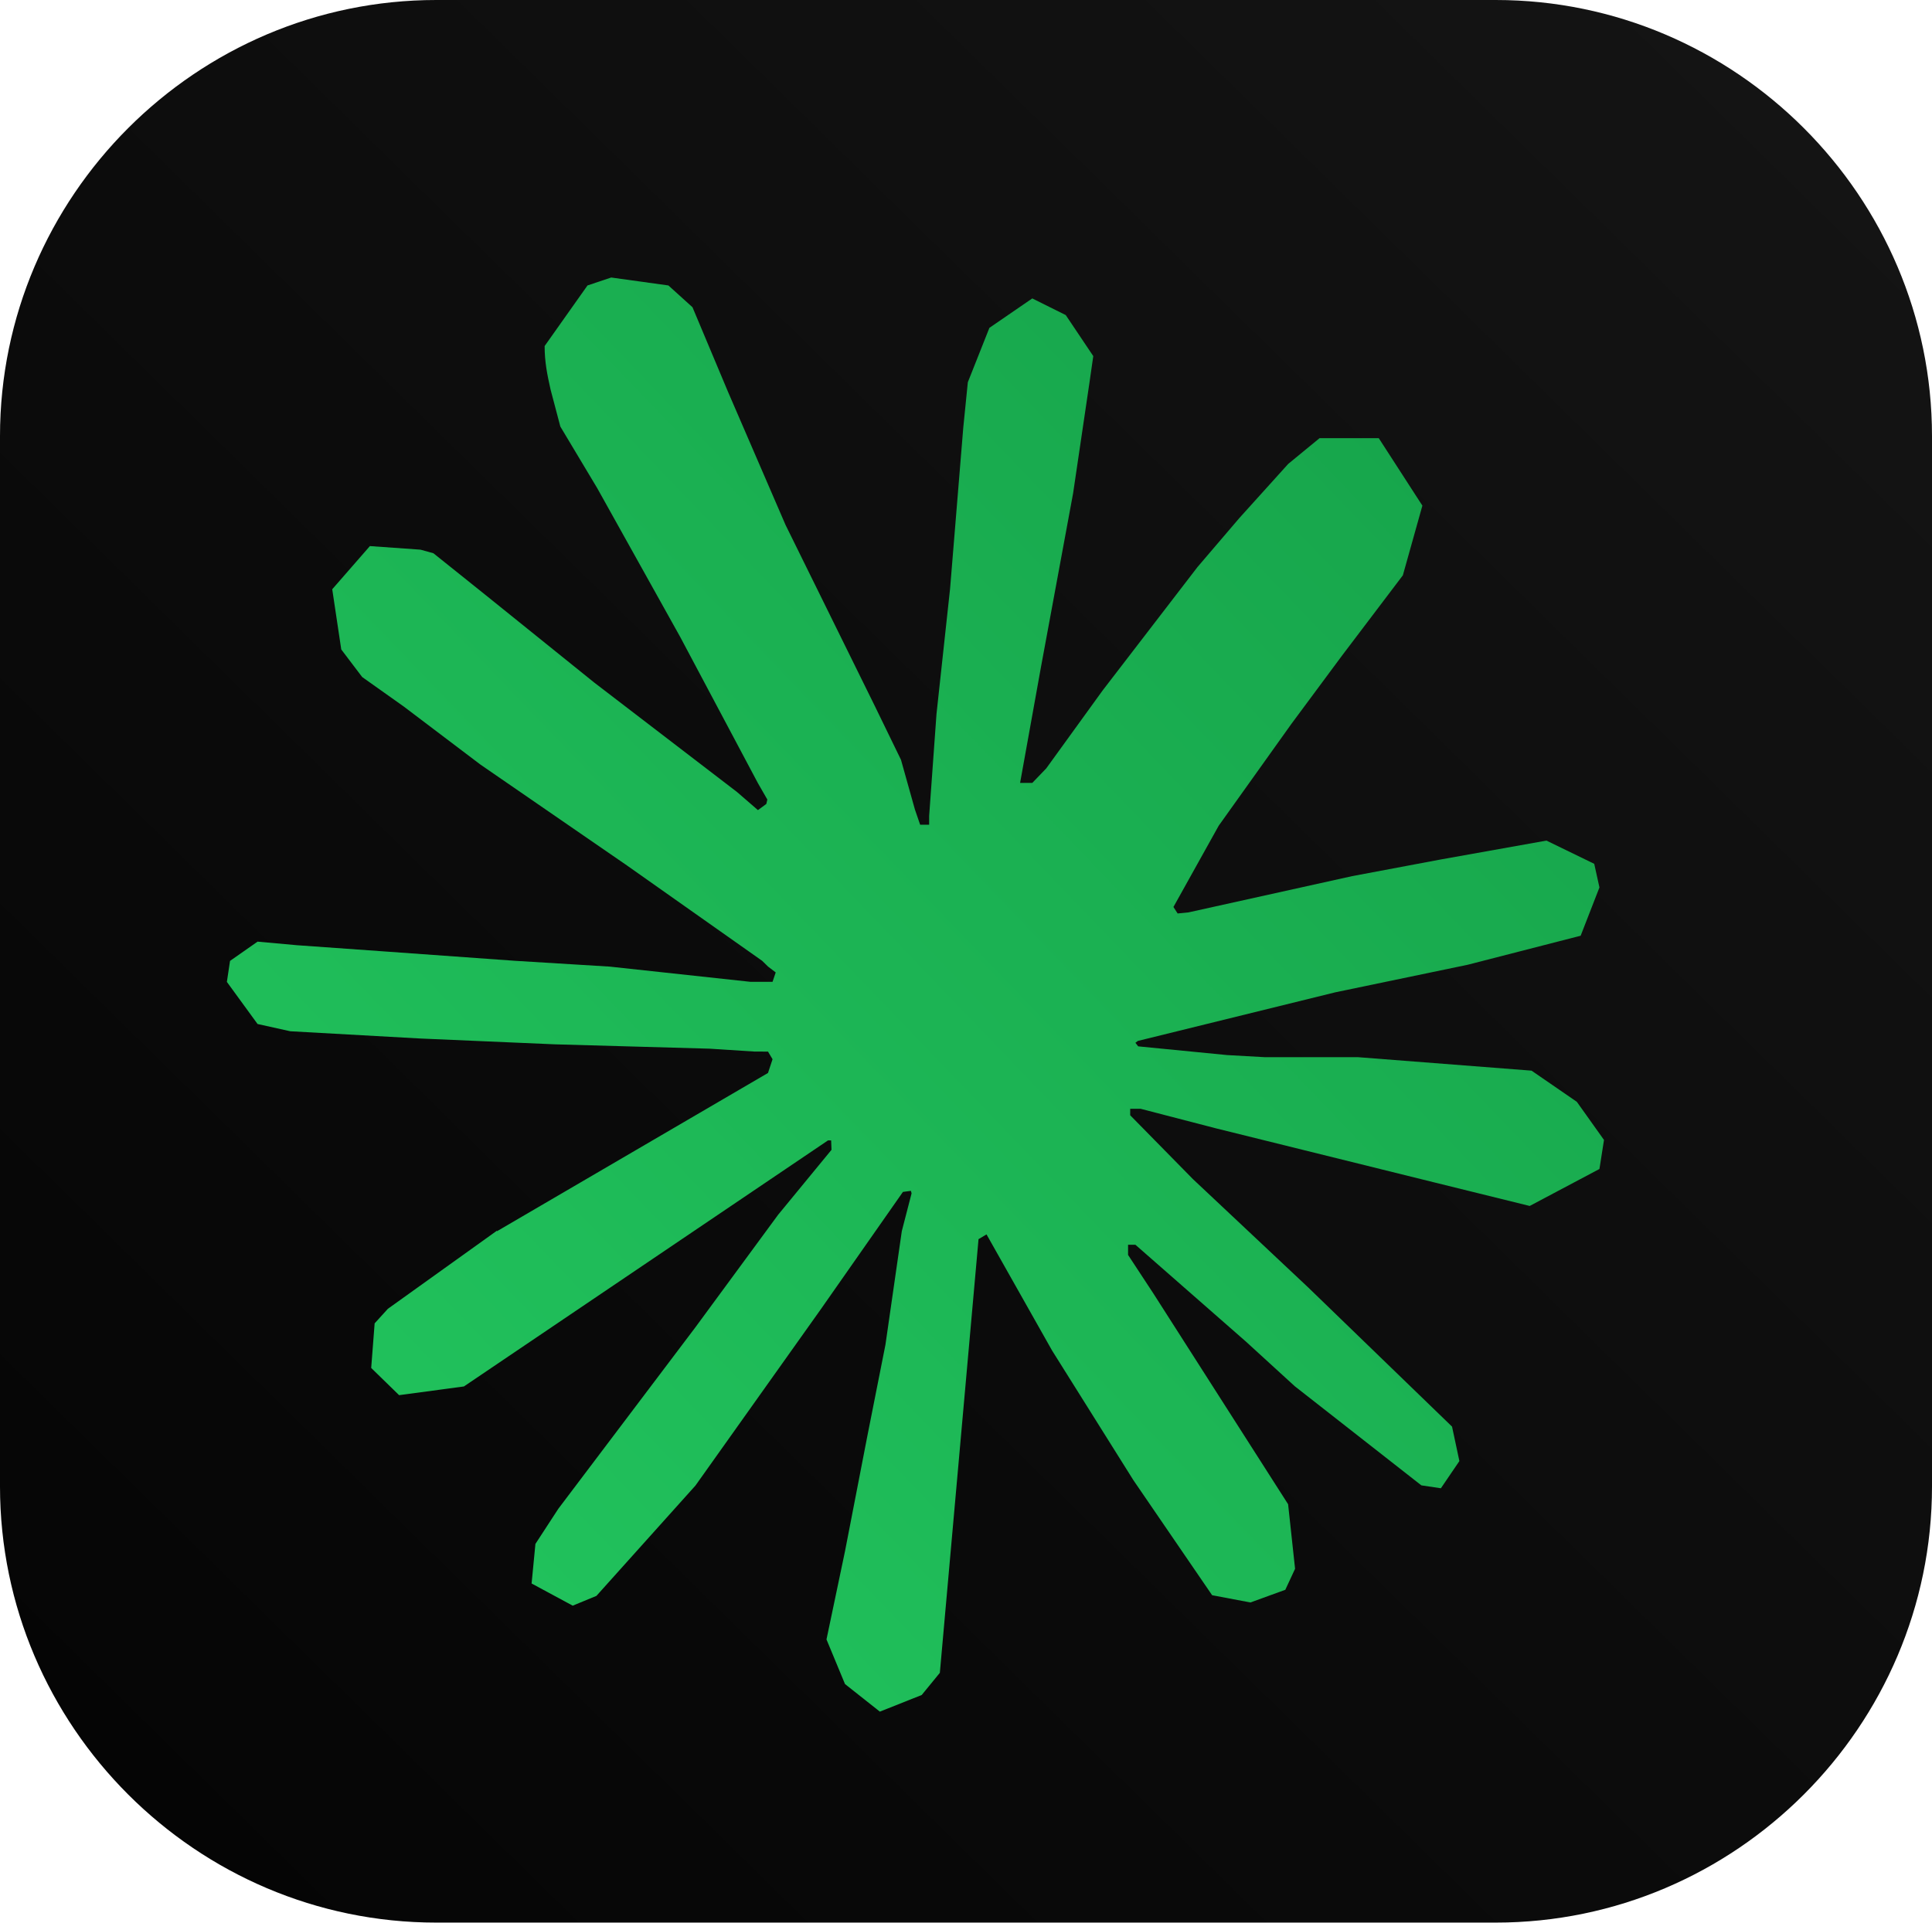
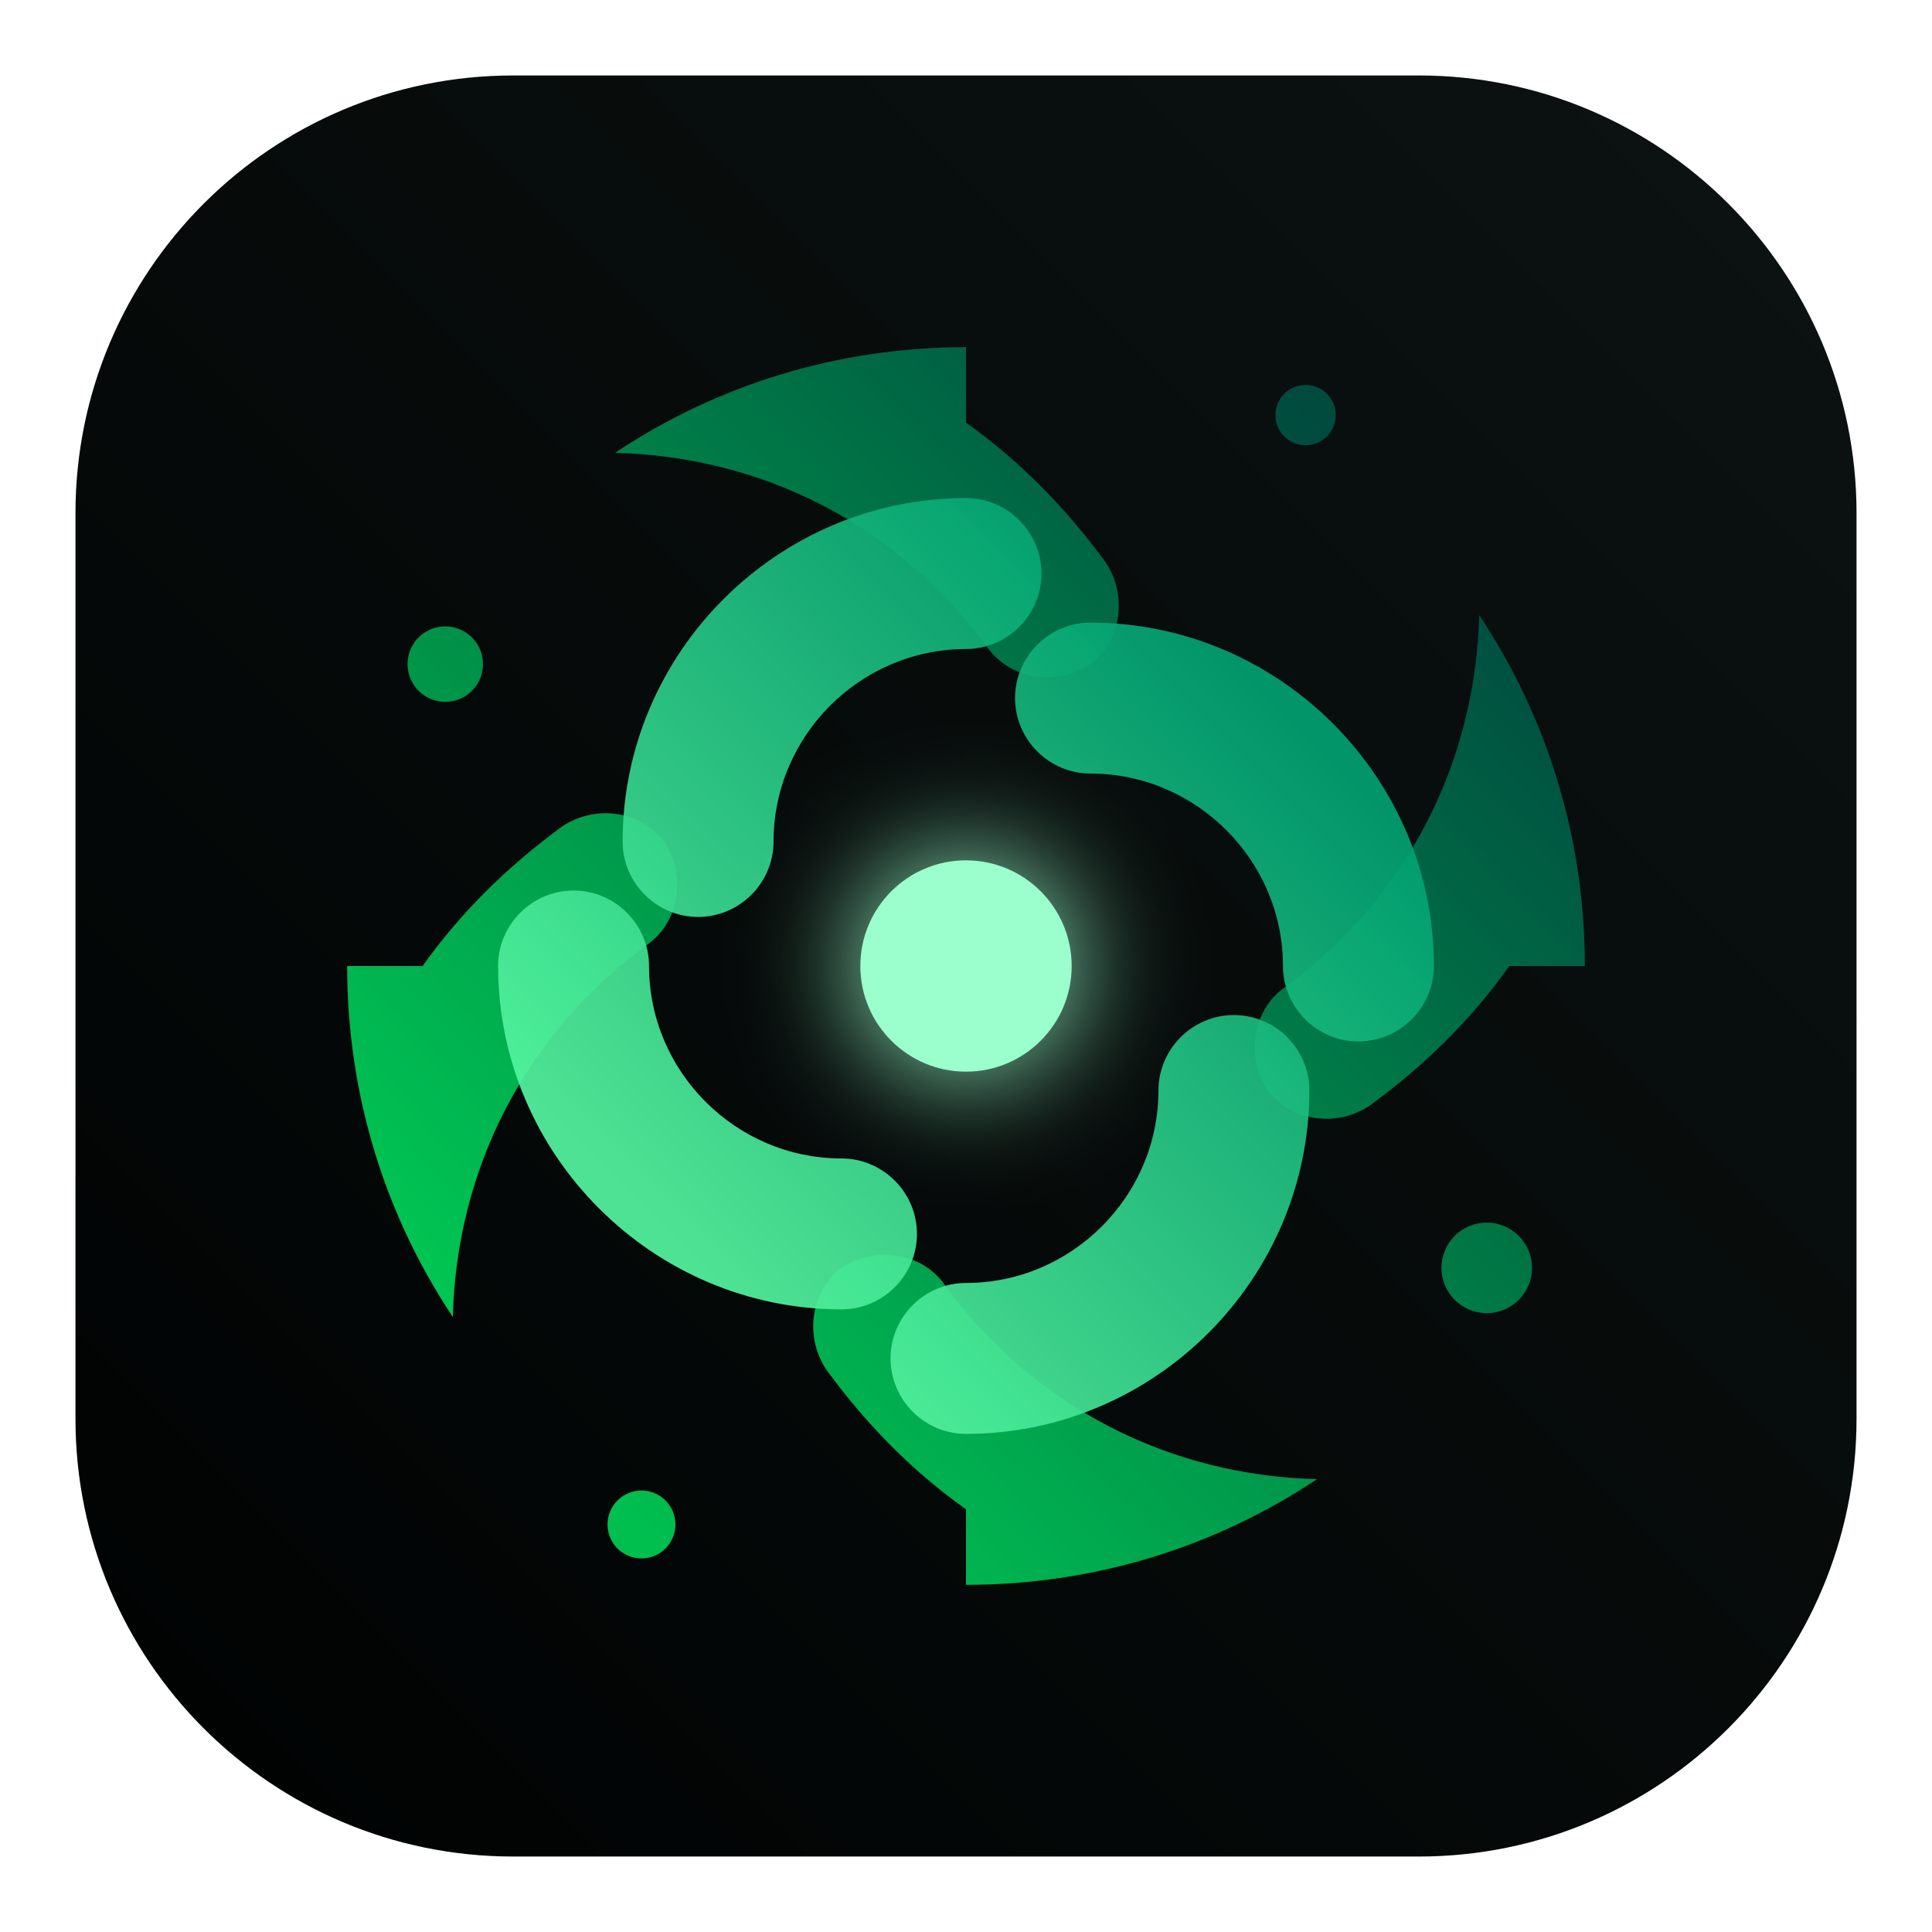
- <svg xmlns="http://www.w3.org/2000/svg" shape-rendering="geometricPrecision" text-rendering="geometricPrecision" image-rendering="optimizeQuality" fill-rule="evenodd" clip-rule="evenodd" viewBox="0 0 512 509.64">
+ <svg xmlns="http://www.w3.org/2000/svg" viewBox="0 0 512 512" fill="none">
  <defs>
-     <linearGradient id="chromy-clause-black-box" x1="32" y1="480" x2="480" y2="24" gradientUnits="userSpaceOnUse">
-       <stop offset="0%" stop-color="#050505" />
-       <stop offset="100%" stop-color="#141414" />
+     <linearGradient id="bg" x1="48" y1="464" x2="464" y2="48" gradientUnits="userSpaceOnUse">
+       <stop offset="0%" stop-color="#010303" />
+       <stop offset="100%" stop-color="#0b1211" />
    </linearGradient>
-     <linearGradient id="chromy-clause-green-mark" x1="96" y1="430" x2="430" y2="96" gradientUnits="userSpaceOnUse">
-       <stop offset="0%" stop-color="#22c55e" />
-       <stop offset="100%" stop-color="#16a34a" />
+     <linearGradient id="burst" x1="136" y1="372" x2="376" y2="136" gradientUnits="userSpaceOnUse">
+       <stop offset="0%" stop-color="#00C853" />
+       <stop offset="100%" stop-color="#004D40" />
    </linearGradient>
+     <linearGradient id="ripple" x1="180" y1="332" x2="332" y2="180" gradientUnits="userSpaceOnUse">
+       <stop offset="0%" stop-color="#55f59f" />
+       <stop offset="100%" stop-color="#00A171" />
+     </linearGradient>
+     <filter id="softCore" x="164" y="164" width="184" height="184" filterUnits="userSpaceOnUse" color-interpolation-filters="sRGB">
+       <feGaussianBlur stdDeviation="16" result="blur" />
+       <feMerge>
+         <feMergeNode in="blur" />
+         <feMergeNode in="SourceGraphic" />
+       </feMerge>
+     </filter>
  </defs>
-   <path fill="url(#chromy-clause-black-box)" d="M115.612 0h280.775C459.974 0 512 52.026 512 115.612v278.415c0 63.587-52.026 115.612-115.613 115.612H115.612C52.026 509.639 0 457.614 0 394.027V115.612C0 52.026 52.026 0 115.612 0z" />
-   <path fill="url(#chromy-clause-green-mark)" fill-rule="nonzero" transform="translate(-7 5) scale(0.975 1.015)" d="M142.27 316.619l73.655-41.326 1.238-3.589-1.238-1.996-3.589-.001-12.31-.759-42.084-1.138-36.498-1.516-35.361-1.896-8.897-1.895-8.34-10.995.859-5.484 7.482-5.03 10.717.935 23.683 1.617 35.537 2.452 25.782 1.517 38.193 3.968h6.064l.86-2.451-2.073-1.517-1.618-1.517-36.776-24.922-39.81-26.338-20.852-15.166-11.273-7.683-5.687-7.204-2.451-15.721 10.237-11.273 13.75.935 3.513.936 13.928 10.716 29.749 23.027 38.848 28.612 5.687 4.727 2.275-1.617.278-1.138-2.553-4.271-21.13-38.193-22.546-38.848-10.035-16.101-2.654-9.655c-.935-3.968-1.617-7.304-1.617-11.374l11.652-15.823 6.445-2.073 15.545 2.073 6.547 5.687 9.655 22.092 15.646 34.78 24.265 47.291 7.103 14.028 3.791 12.992 1.416 3.968 2.449-.001v-2.275l1.997-26.641 3.69-32.707 3.589-42.084 1.239-11.854 5.863-14.206 11.652-7.683 9.099 4.348 7.482 10.716-1.036 6.926-4.449 28.915-8.72 45.294-5.687 30.331h3.313l3.792-3.791 15.342-20.372 25.782-32.227 11.374-12.789 13.27-14.129 8.517-6.724 16.1-.001 11.854 17.617-5.307 18.199-16.581 21.029-13.75 17.819-19.716 26.54-12.309 21.231 1.138 1.694 2.932-.278 44.536-9.479 24.062-4.347 28.714-4.928 12.992 6.066 1.416 6.167-5.106 12.613-30.71 7.583-36.018 7.204-53.636 12.689-.657.48.758.935 24.164 2.275 10.337.556h25.301l47.114 3.514 12.309 8.139 7.381 9.959-1.238 7.583-18.957 9.655-25.579-6.066-59.702-14.205-20.474-5.106-2.83-.001v1.694l17.061 16.682 31.266 28.233 39.152 36.397 1.997 8.999-5.03 7.102-5.307-.758-34.401-25.883-13.27-11.651-30.053-25.302-1.996-.001v2.654l6.926 10.136 36.574 54.975 1.895 16.859-2.653 5.485-9.479 3.311-10.414-1.895-21.408-30.054-22.092-33.844-17.819-30.331-2.173 1.238-10.515 113.261-4.929 5.788-11.374 4.348-9.478-7.204-5.03-11.652 5.03-23.027 6.066-30.052 4.928-23.886 4.449-29.674 2.654-9.858-.177-.657-2.173.278-22.37 30.71-34.021 45.977-26.919 28.815-6.445 2.553-11.173-5.789 1.037-10.337 6.243-9.2 37.257-47.392 22.47-29.371 14.508-16.961-.101-2.451h-.859l-98.954 64.251-17.618 2.275-7.583-7.103.936-11.652 3.589-3.791 29.749-20.474-.101.102.024.101z" />
+   <rect x="20" y="20" width="472" height="472" rx="116" fill="url(#bg)" />
+   <g fill="url(#burst)">
+     <path d="M256 92c-34 0-66 10-93 28 39 1 75 19 99 52 6 8 18 10 27 4 8-6 10-18 4-27-11-15-23-27-37-37z" />
+     <path d="M420 256c0-34-10-66-28-93-1 39-19 75-52 99-8 6-10 18-4 27 6 8 18 10 27 4 15-11 27-23 37-37z" />
+     <path d="M256 420c34 0 66-10 93-28-39-1-75-19-99-52-6-8-18-10-27-4-8 6-10 18-4 27 11 15 23 27 37 37z" />
+     <path d="M92 256c0 34 10 66 28 93 1-39 19-75 52-99 8-6 10-18 4-27-6-8-18-10-27-4-15 11-27 23-37 37z" />
+   </g>
+   <g fill="url(#ripple)" opacity="0.92">
+     <path d="M256 132c-50 0-91 41-91 91 0 11 9 20 20 20s20-9 20-20c0-28 23-51 51-51 11 0 20-9 20-20s-9-20-20-20z" />
+     <path d="M380 256c0-50-41-91-91-91-11 0-20 9-20 20s9 20 20 20c28 0 51 23 51 51 0 11 9 20 20 20s20-9 20-20z" />
+     <path d="M256 380c50 0 91-41 91-91 0-11-9-20-20-20s-20 9-20 20c0 28-23 51-51 51-11 0-20 9-20 20s9 20 20 20z" />
+     <path d="M132 256c0 50 41 91 91 91 11 0 20-9 20-20s-9-20-20-20c-28 0-51-23-51-51 0-11-9-20-20-20s-20 9-20 20z" />
+   </g>
+   <g fill="url(#burst)" opacity="0.95">
+     <circle cx="118" cy="176" r="10" />
+     <circle cx="394" cy="336" r="12" />
+     <circle cx="346" cy="110" r="8" />
+     <circle cx="170" cy="404" r="9" />
+   </g>
+   <g filter="url(#softCore)">
+     <circle cx="256" cy="256" r="28" fill="#9affcc" />
+   </g>
</svg>
